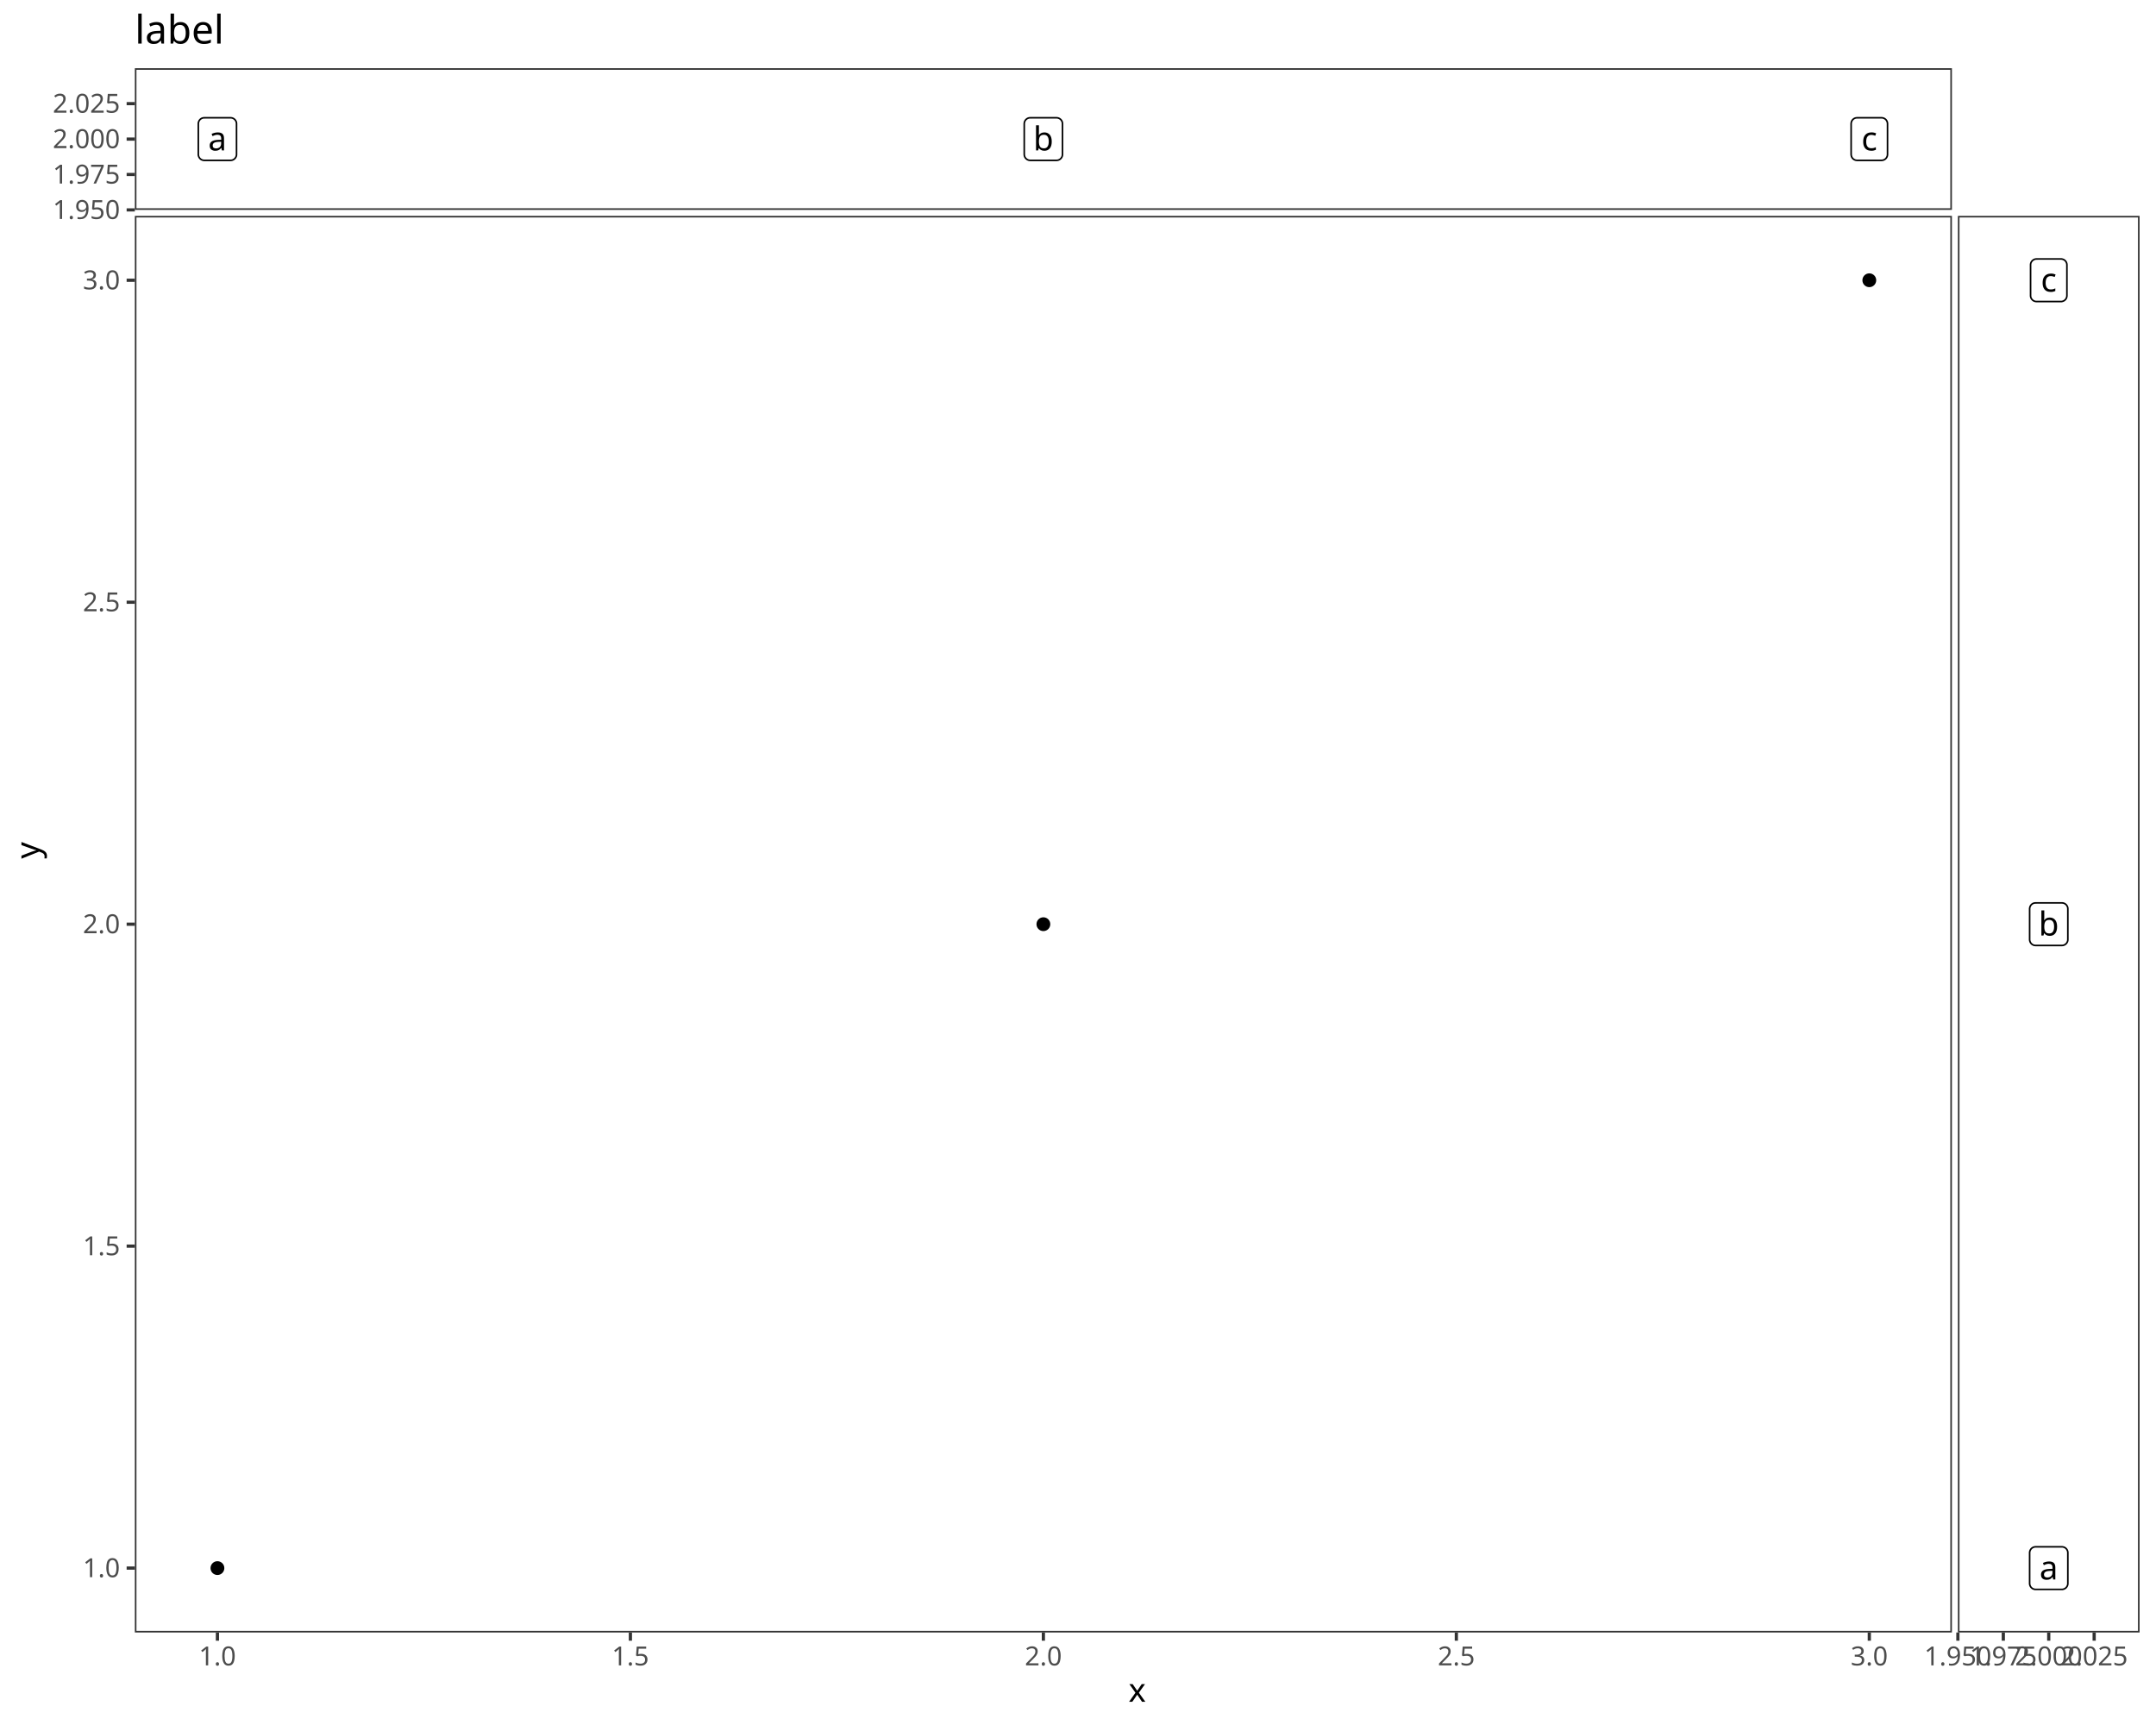
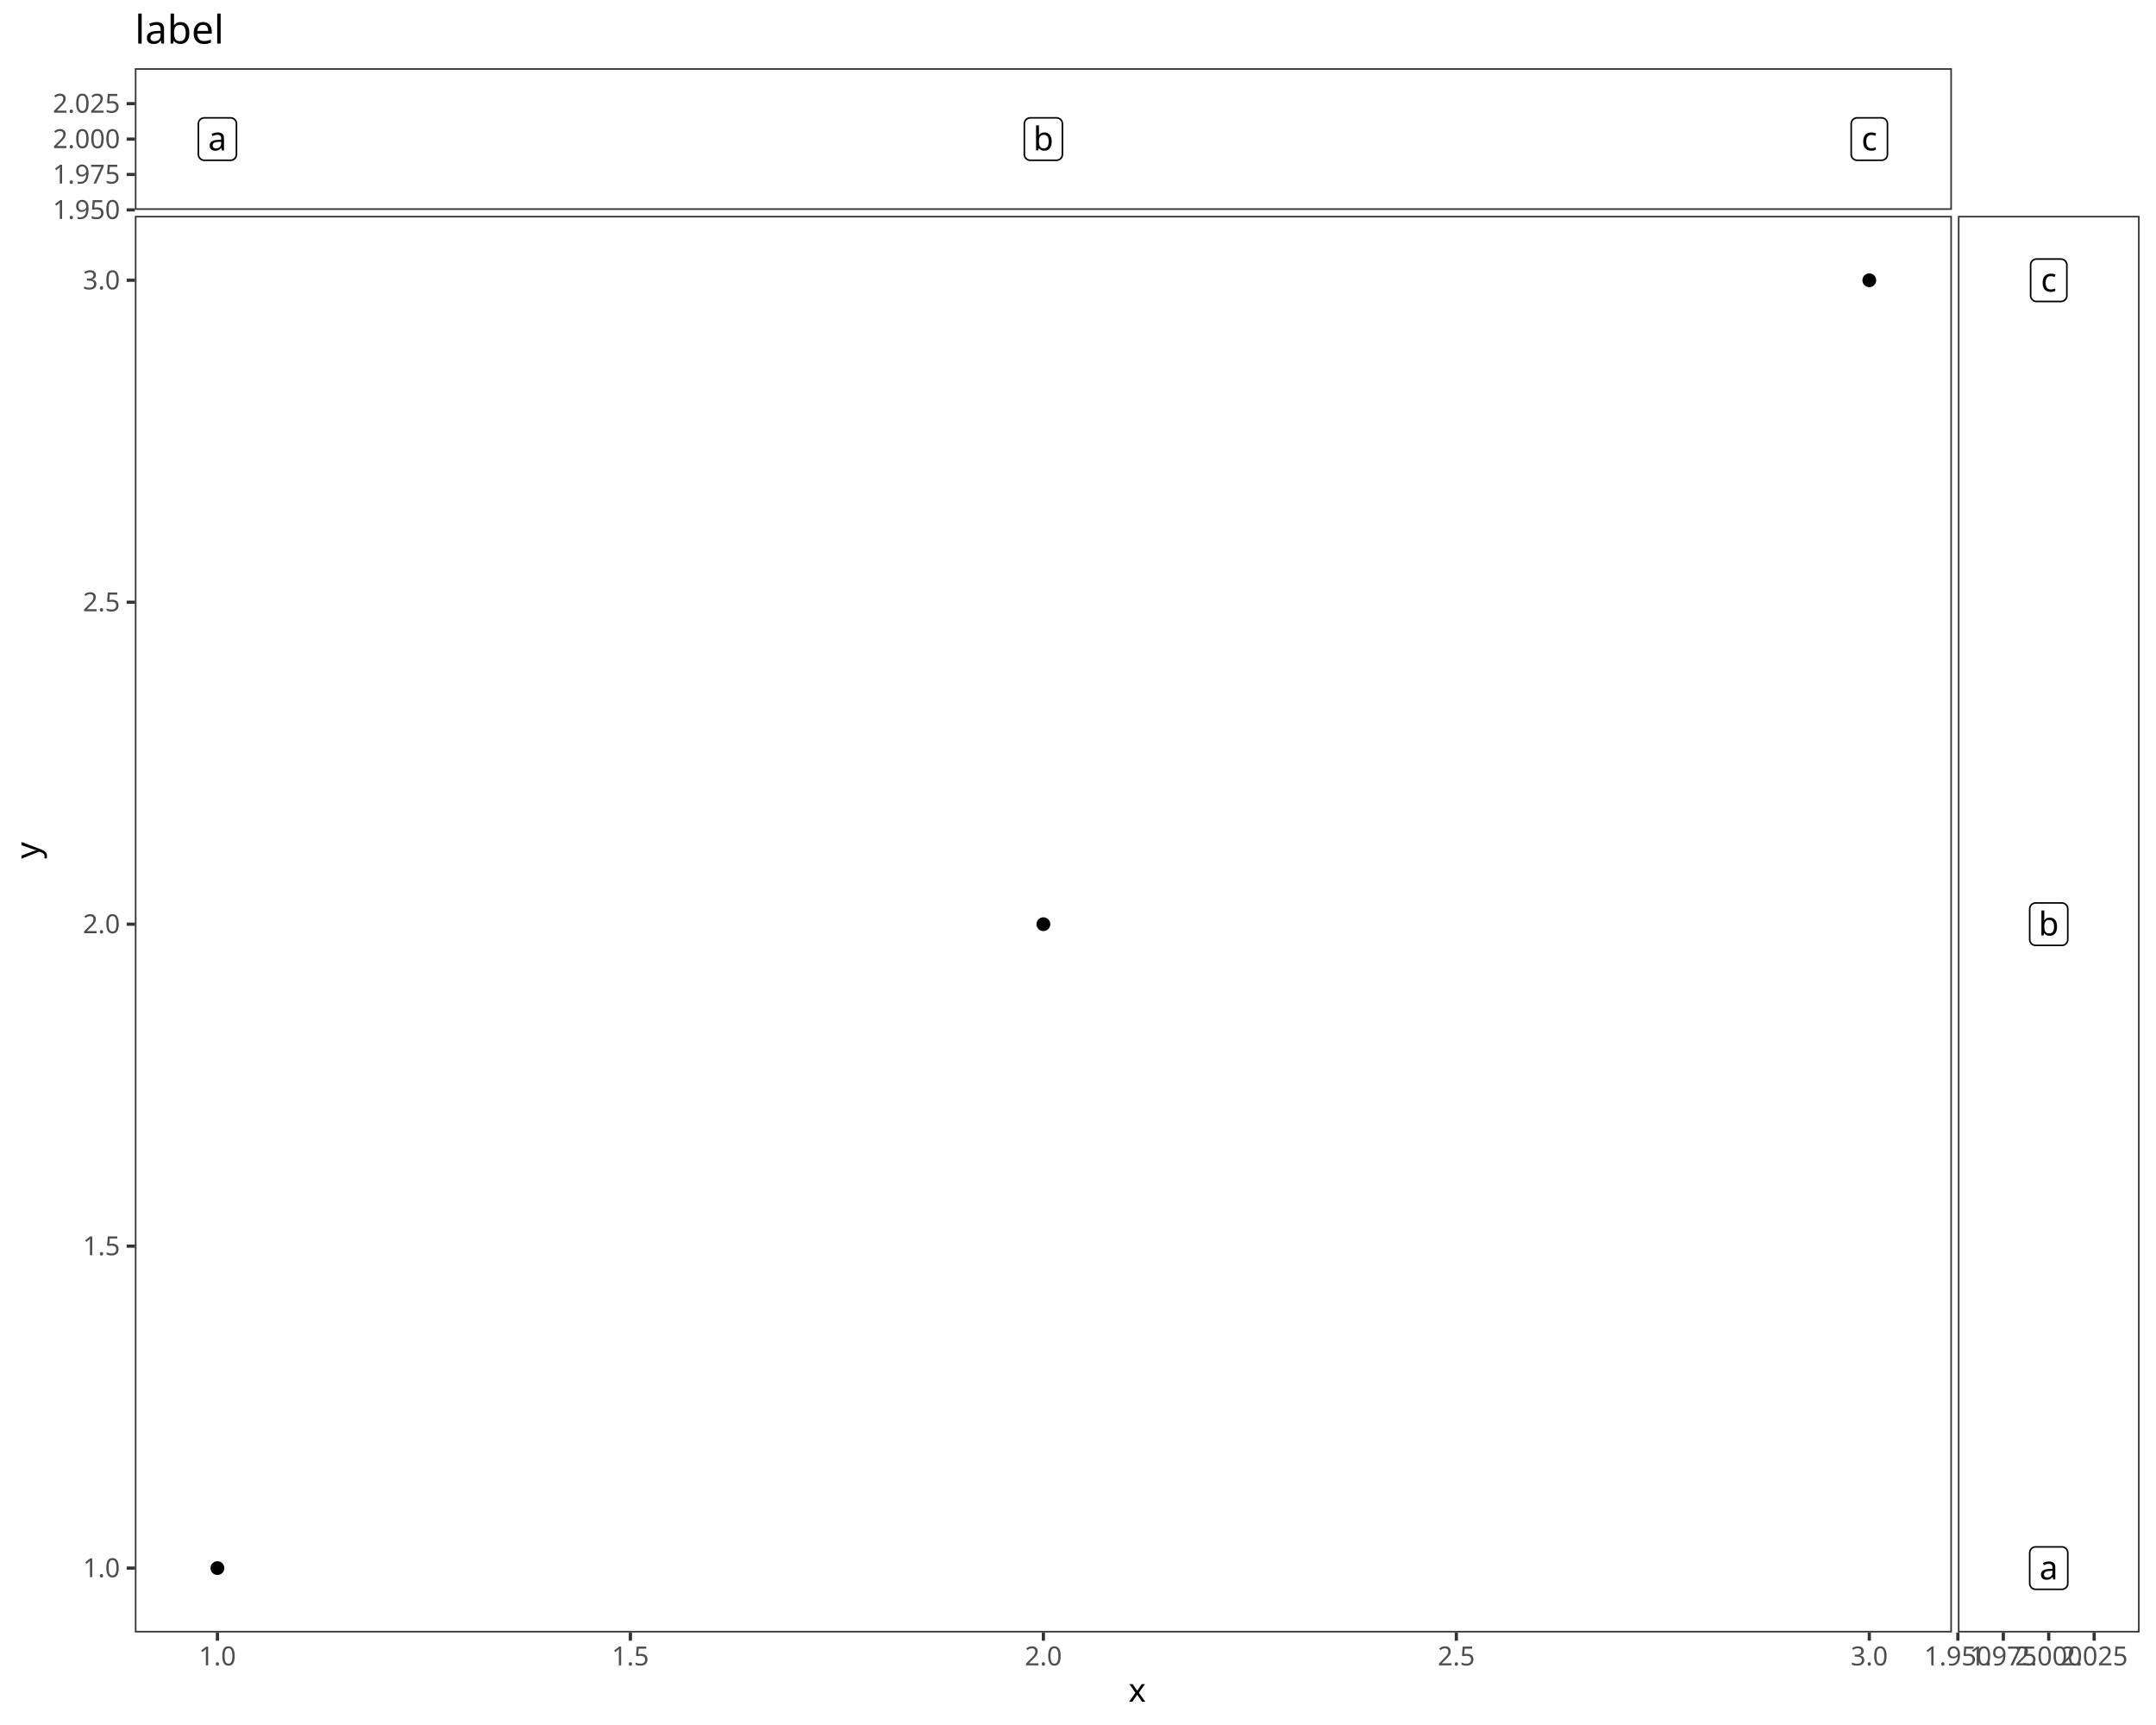
<svg xmlns="http://www.w3.org/2000/svg" class="svglite" data-engine-version="2.0" width="720.00pt" height="576.00pt" viewBox="0 0 720.00 576.00">
  <defs>
    <style type="text/css">
    .svglite line, .svglite polyline, .svglite polygon, .svglite path, .svglite rect, .svglite circle {
      fill: none;
      stroke: #000000;
      stroke-linecap: round;
      stroke-linejoin: round;
      stroke-miterlimit: 10.00;
    }
  </style>
  </defs>
  <rect width="100%" height="100%" style="stroke: none; fill: #FFFFFF;" />
  <defs>
    <clipPath id="cpMC4wMHw3MjAuMDB8MC4wMHw1NzYuMDA=">
      <rect x="0.00" y="0.00" width="720.00" height="576.00" />
    </clipPath>
  </defs>
  <g clip-path="url(#cpMC4wMHw3MjAuMDB8MC4wMHw1NzYuMDA=)">
    <rect x="0" y="0.00" width="720.00" height="576.00" style="stroke-width: 1.07; stroke: #FFFFFF; fill: #FFFFFF;" />
  </g>
  <defs>
    <clipPath id="cpNDUuMDN8NjUxLjg1fDIyLjc4fDcwLjA5">
      <rect x="45.03" y="22.78" width="606.82" height="47.30" />
    </clipPath>
  </defs>
  <g clip-path="url(#cpNDUuMDN8NjUxLjg1fDIyLjc4fDcwLjA5)">
    <rect x="45.03" y="22.78" width="606.82" height="47.30" style="stroke-width: 1.07; stroke: none; fill: #FFFFFF;" />
-     <polygon points="68.22,53.55 77.00,53.55 76.92,53.54 77.24,53.53 77.56,53.47 77.86,53.35 78.13,53.19 78.38,52.99 78.59,52.75 78.76,52.48 78.89,52.19 78.97,51.88 78.99,51.56 78.99,51.56 78.99,41.31 78.99,41.31 78.97,40.99 78.89,40.68 78.76,40.39 78.59,40.12 78.38,39.88 78.13,39.68 77.86,39.52 77.56,39.40 77.24,39.34 77.00,39.32 68.22,39.32 68.45,39.34 68.14,39.33 67.82,39.36 67.51,39.45 67.22,39.59 66.96,39.77 66.73,39.99 66.54,40.25 66.39,40.53 66.29,40.84 66.23,41.15 66.23,41.31 66.23,51.56 66.23,51.40 66.23,51.72 66.29,52.03 66.39,52.34 66.54,52.62 66.73,52.88 66.96,53.10 67.22,53.28 67.51,53.42 67.82,53.51 68.14,53.54 " style="stroke-width: 0.53; fill: #FFFFFF;" />
-     <text x="72.61" y="50.23" text-anchor="middle" style="font-size: 11.04px; font-family: sans;" textLength="6.14px" lengthAdjust="spacingAndGlyphs">a</text>
-     <polygon points="344.04,53.55 352.83,53.55 352.75,53.54 353.07,53.53 353.38,53.47 353.68,53.35 353.96,53.19 354.21,52.99 354.42,52.75 354.59,52.48 354.72,52.19 354.79,51.88 354.82,51.56 354.82,51.56 354.82,41.31 354.82,41.31 354.79,40.99 354.72,40.68 354.59,40.39 354.42,40.12 354.21,39.88 353.96,39.68 353.68,39.52 353.38,39.40 353.07,39.34 352.83,39.32 344.04,39.32 344.28,39.34 343.96,39.33 343.64,39.36 343.34,39.45 343.05,39.59 342.79,39.77 342.55,39.99 342.36,40.25 342.21,40.53 342.11,40.84 342.06,41.15 342.05,41.31 342.05,51.56 342.06,51.40 342.06,51.72 342.11,52.03 342.21,52.34 342.36,52.62 342.55,52.88 342.79,53.10 343.05,53.28 343.34,53.42 343.64,53.51 343.96,53.54 " style="stroke-width: 0.53; fill: #FFFFFF;" />
-     <text x="348.44" y="50.23" text-anchor="middle" style="font-size: 11.04px; font-family: sans;" textLength="6.14px" lengthAdjust="spacingAndGlyphs">b</text>
-     <polygon points="620.18,53.55 628.35,53.55 628.27,53.54 628.59,53.53 628.90,53.47 629.20,53.35 629.48,53.19 629.73,52.99 629.94,52.75 630.11,52.48 630.24,52.19 630.31,51.88 630.34,51.56 630.34,51.56 630.34,41.31 630.34,41.31 630.31,40.99 630.24,40.68 630.11,40.39 629.94,40.12 629.73,39.88 629.48,39.68 629.20,39.52 628.90,39.40 628.59,39.34 628.35,39.32 620.18,39.32 620.42,39.34 620.10,39.33 619.78,39.36 619.47,39.45 619.18,39.59 618.92,39.77 618.69,39.99 618.50,40.25 618.35,40.53 618.25,40.84 618.20,41.15 618.19,41.31 618.19,51.56 618.20,51.40 618.20,51.72 618.25,52.03 618.35,52.34 618.50,52.62 618.69,52.88 618.92,53.10 619.18,53.28 619.47,53.42 619.78,53.51 620.10,53.54 " style="stroke-width: 0.53; fill: #FFFFFF;" />
-     <text x="624.26" y="50.23" text-anchor="middle" style="font-size: 11.04px; font-family: sans;" textLength="5.52px" lengthAdjust="spacingAndGlyphs">c</text>
+     <polygon points="68.23,53.52 76.99,53.52 76.91,53.52 77.23,53.51 77.54,53.44 77.84,53.33 78.11,53.17 78.36,52.97 78.57,52.73 78.74,52.46 78.87,52.17 78.94,51.86 78.97,51.54 78.97,51.54 78.97,41.33 78.97,41.33 78.94,41.01 78.87,40.70 78.74,40.41 78.57,40.14 78.36,39.90 78.11,39.70 77.84,39.54 77.54,39.43 77.23,39.36 76.99,39.35 68.23,39.35 68.47,39.36 68.15,39.35 67.83,39.39 67.53,39.48 67.24,39.62 66.98,39.80 66.75,40.02 66.56,40.27 66.41,40.55 66.31,40.86 66.26,41.17 66.25,41.33 66.25,51.54 66.26,51.38 66.26,51.70 66.31,52.01 66.41,52.32 66.56,52.60 66.75,52.85 66.98,53.07 67.24,53.25 67.53,53.39 67.83,53.48 68.15,53.52 " style="stroke-width: 0.53; fill: #FFFFFF;" />
+     <text x="72.61" y="50.22" text-anchor="middle" style="font-size: 11.00px; font-family: sans;" textLength="6.12px" lengthAdjust="spacingAndGlyphs">a</text>
+     <polygon points="344.06,53.52 352.82,53.52 352.74,53.52 353.05,53.51 353.37,53.44 353.66,53.33 353.94,53.17 354.19,52.97 354.40,52.73 354.57,52.46 354.69,52.17 354.77,51.86 354.80,51.54 354.80,51.54 354.80,41.33 354.80,41.33 354.77,41.01 354.69,40.70 354.57,40.41 354.40,40.14 354.19,39.90 353.94,39.70 353.66,39.54 353.37,39.43 353.05,39.36 352.82,39.35 344.06,39.35 344.30,39.36 343.98,39.35 343.66,39.39 343.36,39.48 343.07,39.62 342.81,39.80 342.58,40.02 342.38,40.27 342.24,40.55 342.14,40.86 342.08,41.17 342.08,41.33 342.08,51.54 342.08,51.38 342.08,51.70 342.14,52.01 342.24,52.32 342.38,52.60 342.58,52.85 342.81,53.07 343.07,53.25 343.36,53.39 343.66,53.48 343.98,53.52 " style="stroke-width: 0.53; fill: #FFFFFF;" />
+     <text x="348.44" y="50.22" text-anchor="middle" style="font-size: 11.00px; font-family: sans;" textLength="6.12px" lengthAdjust="spacingAndGlyphs">b</text>
+     <polygon points="620.19,53.52 628.34,53.52 628.26,53.52 628.57,53.51 628.89,53.44 629.18,53.33 629.46,53.17 629.71,52.97 629.92,52.73 630.09,52.46 630.21,52.17 630.29,51.86 630.32,51.54 630.32,51.54 630.32,41.33 630.32,41.33 630.29,41.01 630.21,40.70 630.09,40.41 629.92,40.14 629.71,39.90 629.46,39.70 629.18,39.54 628.89,39.43 628.57,39.36 628.34,39.35 620.19,39.35 620.43,39.36 620.11,39.35 619.80,39.39 619.49,39.48 619.20,39.62 618.94,39.80 618.71,40.02 618.52,40.27 618.37,40.55 618.27,40.86 618.22,41.17 618.21,41.33 618.21,51.54 618.22,51.38 618.22,51.70 618.27,52.01 618.37,52.32 618.52,52.60 618.71,52.85 618.94,53.07 619.20,53.25 619.49,53.39 619.80,53.48 620.11,53.52 " style="stroke-width: 0.53; fill: #FFFFFF;" />
+     <text x="624.26" y="50.22" text-anchor="middle" style="font-size: 11.00px; font-family: sans;" textLength="5.50px" lengthAdjust="spacingAndGlyphs">c</text>
    <rect x="45.03" y="22.78" width="606.82" height="47.30" style="stroke-width: 1.07; stroke: #333333;" />
  </g>
  <g clip-path="url(#cpMC4wMHw3MjAuMDB8MC4wMHw1NzYuMDA=)">
</g>
  <defs>
    <clipPath id="cpNDUuMDN8NjUxLjg1fDcyLjA4fDU0NS4xMQ==">
      <rect x="45.03" y="72.08" width="606.82" height="473.03" />
    </clipPath>
  </defs>
  <g clip-path="url(#cpNDUuMDN8NjUxLjg1fDcyLjA4fDU0NS4xMQ==)">
    <rect x="45.03" y="72.08" width="606.82" height="473.03" style="stroke-width: 1.07; stroke: none; fill: #FFFFFF;" />
    <circle cx="72.61" cy="523.61" r="1.95" style="stroke-width: 0.71; fill: #000000;" />
    <circle cx="348.44" cy="308.60" r="1.95" style="stroke-width: 0.71; fill: #000000;" />
    <circle cx="624.26" cy="93.58" r="1.95" style="stroke-width: 0.71; fill: #000000;" />
    <rect x="45.03" y="72.08" width="606.82" height="473.03" style="stroke-width: 1.07; stroke: #333333;" />
  </g>
  <g clip-path="url(#cpMC4wMHw3MjAuMDB8MC4wMHw1NzYuMDA=)">
</g>
  <defs>
    <clipPath id="cpNjUzLjg0fDcxNC41MnwyMi43OHw3MC4wOQ==">
      <rect x="653.84" y="22.78" width="60.68" height="47.30" />
    </clipPath>
  </defs>
  <g clip-path="url(#cpNjUzLjg0fDcxNC41MnwyMi43OHw3MC4wOQ==)">
</g>
  <g clip-path="url(#cpMC4wMHw3MjAuMDB8MC4wMHw1NzYuMDA=)">
</g>
  <defs>
    <clipPath id="cpNjUzLjg0fDcxNC41Mnw3Mi4wOHw1NDUuMTE=">
      <rect x="653.84" y="72.08" width="60.68" height="473.03" />
    </clipPath>
  </defs>
  <g clip-path="url(#cpNjUzLjg0fDcxNC41Mnw3Mi4wOHw1NDUuMTE=)">
    <rect x="653.84" y="72.08" width="60.68" height="473.03" style="stroke-width: 1.07; stroke: none; fill: #FFFFFF;" />
-     <polygon points="679.78,530.72 688.57,530.72 688.49,530.72 688.81,530.71 689.13,530.64 689.43,530.53 689.70,530.37 689.95,530.17 690.16,529.93 690.33,529.66 690.46,529.36 690.54,529.05 690.56,528.73 690.56,528.73 690.56,518.49 690.56,518.49 690.54,518.17 690.46,517.86 690.33,517.56 690.16,517.29 689.95,517.05 689.70,516.85 689.43,516.69 689.13,516.58 688.81,516.51 688.57,516.50 679.78,516.50 680.02,516.51 679.70,516.50 679.39,516.54 679.08,516.63 678.79,516.77 678.53,516.95 678.30,517.17 678.11,517.43 677.96,517.71 677.86,518.01 677.80,518.33 677.80,518.49 677.80,528.73 677.80,528.57 677.80,528.89 677.86,529.21 677.96,529.51 678.11,529.80 678.30,530.05 678.53,530.27 678.79,530.46 679.08,530.59 679.39,530.68 679.70,530.72 " style="stroke-width: 0.53; fill: #FFFFFF;" />
-     <text x="684.18" y="527.41" text-anchor="middle" style="font-size: 11.04px; font-family: sans;" textLength="6.14px" lengthAdjust="spacingAndGlyphs">a</text>
-     <polygon points="679.78,315.71 688.57,315.71 688.49,315.70 688.81,315.69 689.13,315.63 689.43,315.51 689.70,315.35 689.95,315.15 690.16,314.91 690.33,314.64 690.46,314.35 690.54,314.04 690.56,313.72 690.56,313.72 690.56,303.47 690.56,303.47 690.54,303.15 690.46,302.84 690.33,302.55 690.16,302.28 689.95,302.04 689.70,301.84 689.43,301.68 689.13,301.56 688.81,301.50 688.57,301.49 679.78,301.49 680.02,301.50 679.70,301.49 679.39,301.53 679.08,301.61 678.79,301.75 678.53,301.93 678.30,302.15 678.11,302.41 677.96,302.69 677.86,303.00 677.80,303.31 677.80,303.47 677.80,313.72 677.80,313.56 677.80,313.88 677.86,314.19 677.96,314.50 678.11,314.78 678.30,315.04 678.53,315.26 678.79,315.44 679.08,315.58 679.39,315.67 679.70,315.70 " style="stroke-width: 0.53; fill: #FFFFFF;" />
-     <text x="684.18" y="312.39" text-anchor="middle" style="font-size: 11.04px; font-family: sans;" textLength="6.14px" lengthAdjust="spacingAndGlyphs">b</text>
-     <polygon points="680.09,100.69 688.27,100.69 688.19,100.69 688.51,100.68 688.82,100.61 689.12,100.50 689.40,100.34 689.64,100.14 689.86,99.90 690.03,99.63 690.15,99.33 690.23,99.02 690.25,98.70 690.25,98.70 690.25,88.46 690.25,88.46 690.23,88.14 690.15,87.83 690.03,87.53 689.86,87.26 689.64,87.02 689.40,86.82 689.12,86.66 688.82,86.55 688.51,86.48 688.27,86.47 680.09,86.47 680.33,86.48 680.01,86.47 679.70,86.51 679.39,86.60 679.10,86.74 678.84,86.92 678.61,87.14 678.41,87.40 678.26,87.68 678.16,87.98 678.11,88.30 678.11,88.46 678.11,98.70 678.11,98.54 678.11,98.86 678.16,99.18 678.26,99.48 678.41,99.77 678.61,100.02 678.84,100.24 679.10,100.43 679.39,100.56 679.70,100.65 680.01,100.69 " style="stroke-width: 0.53; fill: #FFFFFF;" />
-     <text x="684.18" y="97.38" text-anchor="middle" style="font-size: 11.04px; font-family: sans;" textLength="5.52px" lengthAdjust="spacingAndGlyphs">c</text>
+     <polygon points="679.80,530.70 688.56,530.70 688.48,530.69 688.80,530.68 689.11,530.62 689.41,530.50 689.68,530.35 689.93,530.14 690.14,529.91 690.31,529.64 690.44,529.34 690.51,529.03 690.54,528.72 690.54,528.72 690.54,518.51 690.54,518.51 690.51,518.19 690.44,517.88 690.31,517.59 690.14,517.32 689.93,517.08 689.68,516.88 689.41,516.72 689.11,516.60 688.80,516.54 688.56,516.53 679.80,516.53 680.04,516.54 679.72,516.53 679.40,516.57 679.10,516.65 678.81,516.79 678.55,516.97 678.32,517.19 678.13,517.45 677.98,517.73 677.88,518.03 677.83,518.35 677.82,518.51 677.82,528.72 677.83,528.56 677.83,528.88 677.88,529.19 677.98,529.49 678.13,529.77 678.32,530.03 678.55,530.25 678.81,530.43 679.10,530.57 679.40,530.66 679.72,530.69 " style="stroke-width: 0.53; fill: #FFFFFF;" />
+     <text x="684.18" y="527.40" text-anchor="middle" style="font-size: 11.00px; font-family: sans;" textLength="6.12px" lengthAdjust="spacingAndGlyphs">a</text>
+     <polygon points="679.80,315.68 688.56,315.68 688.48,315.68 688.80,315.67 689.11,315.60 689.41,315.49 689.68,315.33 689.93,315.13 690.14,314.89 690.31,314.62 690.44,314.33 690.51,314.02 690.54,313.70 690.54,313.70 690.54,303.49 690.54,303.49 690.51,303.17 690.44,302.86 690.31,302.57 690.14,302.30 689.93,302.06 689.68,301.86 689.41,301.70 689.11,301.59 688.80,301.53 688.56,301.51 679.80,301.51 680.04,301.53 679.72,301.51 679.40,301.55 679.10,301.64 678.81,301.78 678.55,301.96 678.32,302.18 678.13,302.43 677.98,302.71 677.88,303.02 677.83,303.33 677.82,303.49 677.82,313.70 677.83,313.54 677.83,313.86 677.88,314.17 677.98,314.48 678.13,314.76 678.32,315.01 678.55,315.23 678.81,315.42 679.10,315.55 679.40,315.64 679.72,315.68 " style="stroke-width: 0.53; fill: #FFFFFF;" />
+     <text x="684.18" y="312.38" text-anchor="middle" style="font-size: 11.00px; font-family: sans;" textLength="6.12px" lengthAdjust="spacingAndGlyphs">b</text>
+     <polygon points="680.11,100.67 688.25,100.67 688.17,100.66 688.49,100.65 688.80,100.59 689.10,100.47 689.38,100.32 689.62,100.11 689.83,99.88 690.01,99.61 690.13,99.31 690.21,99.00 690.23,98.69 690.23,98.69 690.23,88.48 690.23,88.48 690.21,88.16 690.13,87.85 690.01,87.56 689.83,87.29 689.62,87.05 689.38,86.85 689.10,86.69 688.80,86.57 688.49,86.51 688.25,86.50 680.11,86.50 680.35,86.51 680.03,86.50 679.71,86.54 679.41,86.62 679.12,86.76 678.86,86.94 678.63,87.16 678.43,87.42 678.29,87.70 678.18,88.00 678.13,88.32 678.13,88.48 678.13,98.69 678.13,98.53 678.13,98.85 678.18,99.16 678.29,99.46 678.43,99.74 678.63,100.00 678.86,100.22 679.12,100.40 679.41,100.54 679.71,100.63 680.03,100.66 " style="stroke-width: 0.53; fill: #FFFFFF;" />
+     <text x="684.18" y="97.37" text-anchor="middle" style="font-size: 11.00px; font-family: sans;" textLength="5.50px" lengthAdjust="spacingAndGlyphs">c</text>
    <rect x="653.84" y="72.08" width="60.68" height="473.03" style="stroke-width: 1.07; stroke: #333333;" />
  </g>
  <g clip-path="url(#cpMC4wMHw3MjAuMDB8MC4wMHw1NzYuMDA=)">
    <polyline points="72.61,547.85 72.61,545.11 " style="stroke-width: 1.07; stroke: #333333; stroke-linecap: butt;" />
    <polyline points="210.52,547.85 210.52,545.11 " style="stroke-width: 1.07; stroke: #333333; stroke-linecap: butt;" />
    <polyline points="348.44,547.85 348.44,545.11 " style="stroke-width: 1.07; stroke: #333333; stroke-linecap: butt;" />
    <polyline points="486.35,547.85 486.35,545.11 " style="stroke-width: 1.07; stroke: #333333; stroke-linecap: butt;" />
    <polyline points="624.26,547.85 624.26,545.11 " style="stroke-width: 1.07; stroke: #333333; stroke-linecap: butt;" />
    <text x="72.61" y="556.10" text-anchor="middle" style="font-size: 8.80px; fill: #4D4D4D; font-family: sans;" textLength="12.23px" lengthAdjust="spacingAndGlyphs">1.0</text>
    <text x="210.52" y="556.10" text-anchor="middle" style="font-size: 8.80px; fill: #4D4D4D; font-family: sans;" textLength="12.23px" lengthAdjust="spacingAndGlyphs">1.5</text>
    <text x="348.44" y="556.10" text-anchor="middle" style="font-size: 8.80px; fill: #4D4D4D; font-family: sans;" textLength="12.23px" lengthAdjust="spacingAndGlyphs">2.0</text>
    <text x="486.35" y="556.10" text-anchor="middle" style="font-size: 8.80px; fill: #4D4D4D; font-family: sans;" textLength="12.23px" lengthAdjust="spacingAndGlyphs">2.5</text>
    <text x="624.26" y="556.10" text-anchor="middle" style="font-size: 8.80px; fill: #4D4D4D; font-family: sans;" textLength="12.23px" lengthAdjust="spacingAndGlyphs">3.0</text>
    <polyline points="653.84,547.85 653.84,545.11 " style="stroke-width: 1.07; stroke: #333333; stroke-linecap: butt;" />
    <polyline points="669.01,547.85 669.01,545.11 " style="stroke-width: 1.07; stroke: #333333; stroke-linecap: butt;" />
    <polyline points="684.18,547.85 684.18,545.11 " style="stroke-width: 1.07; stroke: #333333; stroke-linecap: butt;" />
    <polyline points="699.35,547.85 699.35,545.11 " style="stroke-width: 1.07; stroke: #333333; stroke-linecap: butt;" />
    <text x="653.84" y="556.10" text-anchor="middle" style="font-size: 8.80px; fill: #4D4D4D; font-family: sans;" textLength="22.02px" lengthAdjust="spacingAndGlyphs">1.950</text>
    <text x="669.01" y="556.10" text-anchor="middle" style="font-size: 8.80px; fill: #4D4D4D; font-family: sans;" textLength="22.02px" lengthAdjust="spacingAndGlyphs">1.975</text>
    <text x="684.18" y="556.10" text-anchor="middle" style="font-size: 8.80px; fill: #4D4D4D; font-family: sans;" textLength="22.02px" lengthAdjust="spacingAndGlyphs">2.000</text>
    <text x="699.35" y="556.10" text-anchor="middle" style="font-size: 8.80px; fill: #4D4D4D; font-family: sans;" textLength="22.02px" lengthAdjust="spacingAndGlyphs">2.025</text>
    <text x="40.10" y="73.11" text-anchor="end" style="font-size: 8.80px; fill: #4D4D4D; font-family: sans;" textLength="22.02px" lengthAdjust="spacingAndGlyphs">1.950</text>
    <text x="40.10" y="61.29" text-anchor="end" style="font-size: 8.80px; fill: #4D4D4D; font-family: sans;" textLength="22.02px" lengthAdjust="spacingAndGlyphs">1.975</text>
    <text x="40.10" y="49.46" text-anchor="end" style="font-size: 8.80px; fill: #4D4D4D; font-family: sans;" textLength="22.02px" lengthAdjust="spacingAndGlyphs">2.000</text>
    <text x="40.10" y="37.64" text-anchor="end" style="font-size: 8.80px; fill: #4D4D4D; font-family: sans;" textLength="22.02px" lengthAdjust="spacingAndGlyphs">2.025</text>
    <polyline points="42.29,70.09 45.03,70.09 " style="stroke-width: 1.07; stroke: #333333; stroke-linecap: butt;" />
    <polyline points="42.29,58.26 45.03,58.26 " style="stroke-width: 1.07; stroke: #333333; stroke-linecap: butt;" />
    <polyline points="42.29,46.44 45.03,46.44 " style="stroke-width: 1.07; stroke: #333333; stroke-linecap: butt;" />
    <polyline points="42.29,34.61 45.03,34.61 " style="stroke-width: 1.07; stroke: #333333; stroke-linecap: butt;" />
    <text x="40.10" y="526.64" text-anchor="end" style="font-size: 8.80px; fill: #4D4D4D; font-family: sans;" textLength="12.23px" lengthAdjust="spacingAndGlyphs">1.0</text>
    <text x="40.10" y="419.13" text-anchor="end" style="font-size: 8.80px; fill: #4D4D4D; font-family: sans;" textLength="12.23px" lengthAdjust="spacingAndGlyphs">1.5</text>
    <text x="40.10" y="311.62" text-anchor="end" style="font-size: 8.80px; fill: #4D4D4D; font-family: sans;" textLength="12.23px" lengthAdjust="spacingAndGlyphs">2.0</text>
    <text x="40.10" y="204.12" text-anchor="end" style="font-size: 8.80px; fill: #4D4D4D; font-family: sans;" textLength="12.23px" lengthAdjust="spacingAndGlyphs">2.5</text>
    <text x="40.10" y="96.61" text-anchor="end" style="font-size: 8.80px; fill: #4D4D4D; font-family: sans;" textLength="12.23px" lengthAdjust="spacingAndGlyphs">3.0</text>
    <polyline points="42.29,523.61 45.03,523.61 " style="stroke-width: 1.07; stroke: #333333; stroke-linecap: butt;" />
    <polyline points="42.29,416.10 45.03,416.10 " style="stroke-width: 1.07; stroke: #333333; stroke-linecap: butt;" />
    <polyline points="42.29,308.60 45.03,308.60 " style="stroke-width: 1.07; stroke: #333333; stroke-linecap: butt;" />
    <polyline points="42.29,201.09 45.03,201.09 " style="stroke-width: 1.07; stroke: #333333; stroke-linecap: butt;" />
    <polyline points="42.29,93.58 45.03,93.58 " style="stroke-width: 1.07; stroke: #333333; stroke-linecap: butt;" />
    <text x="379.77" y="568.24" text-anchor="middle" style="font-size: 11.00px; font-family: sans;" textLength="5.50px" lengthAdjust="spacingAndGlyphs">x</text>
    <text transform="translate(13.05,283.95) rotate(-90)" text-anchor="middle" style="font-size: 11.00px; font-family: sans;" textLength="5.50px" lengthAdjust="spacingAndGlyphs">y</text>
    <text x="45.03" y="14.56" style="font-size: 13.20px; font-family: sans;" textLength="27.89px" lengthAdjust="spacingAndGlyphs">label</text>
  </g>
</svg>
